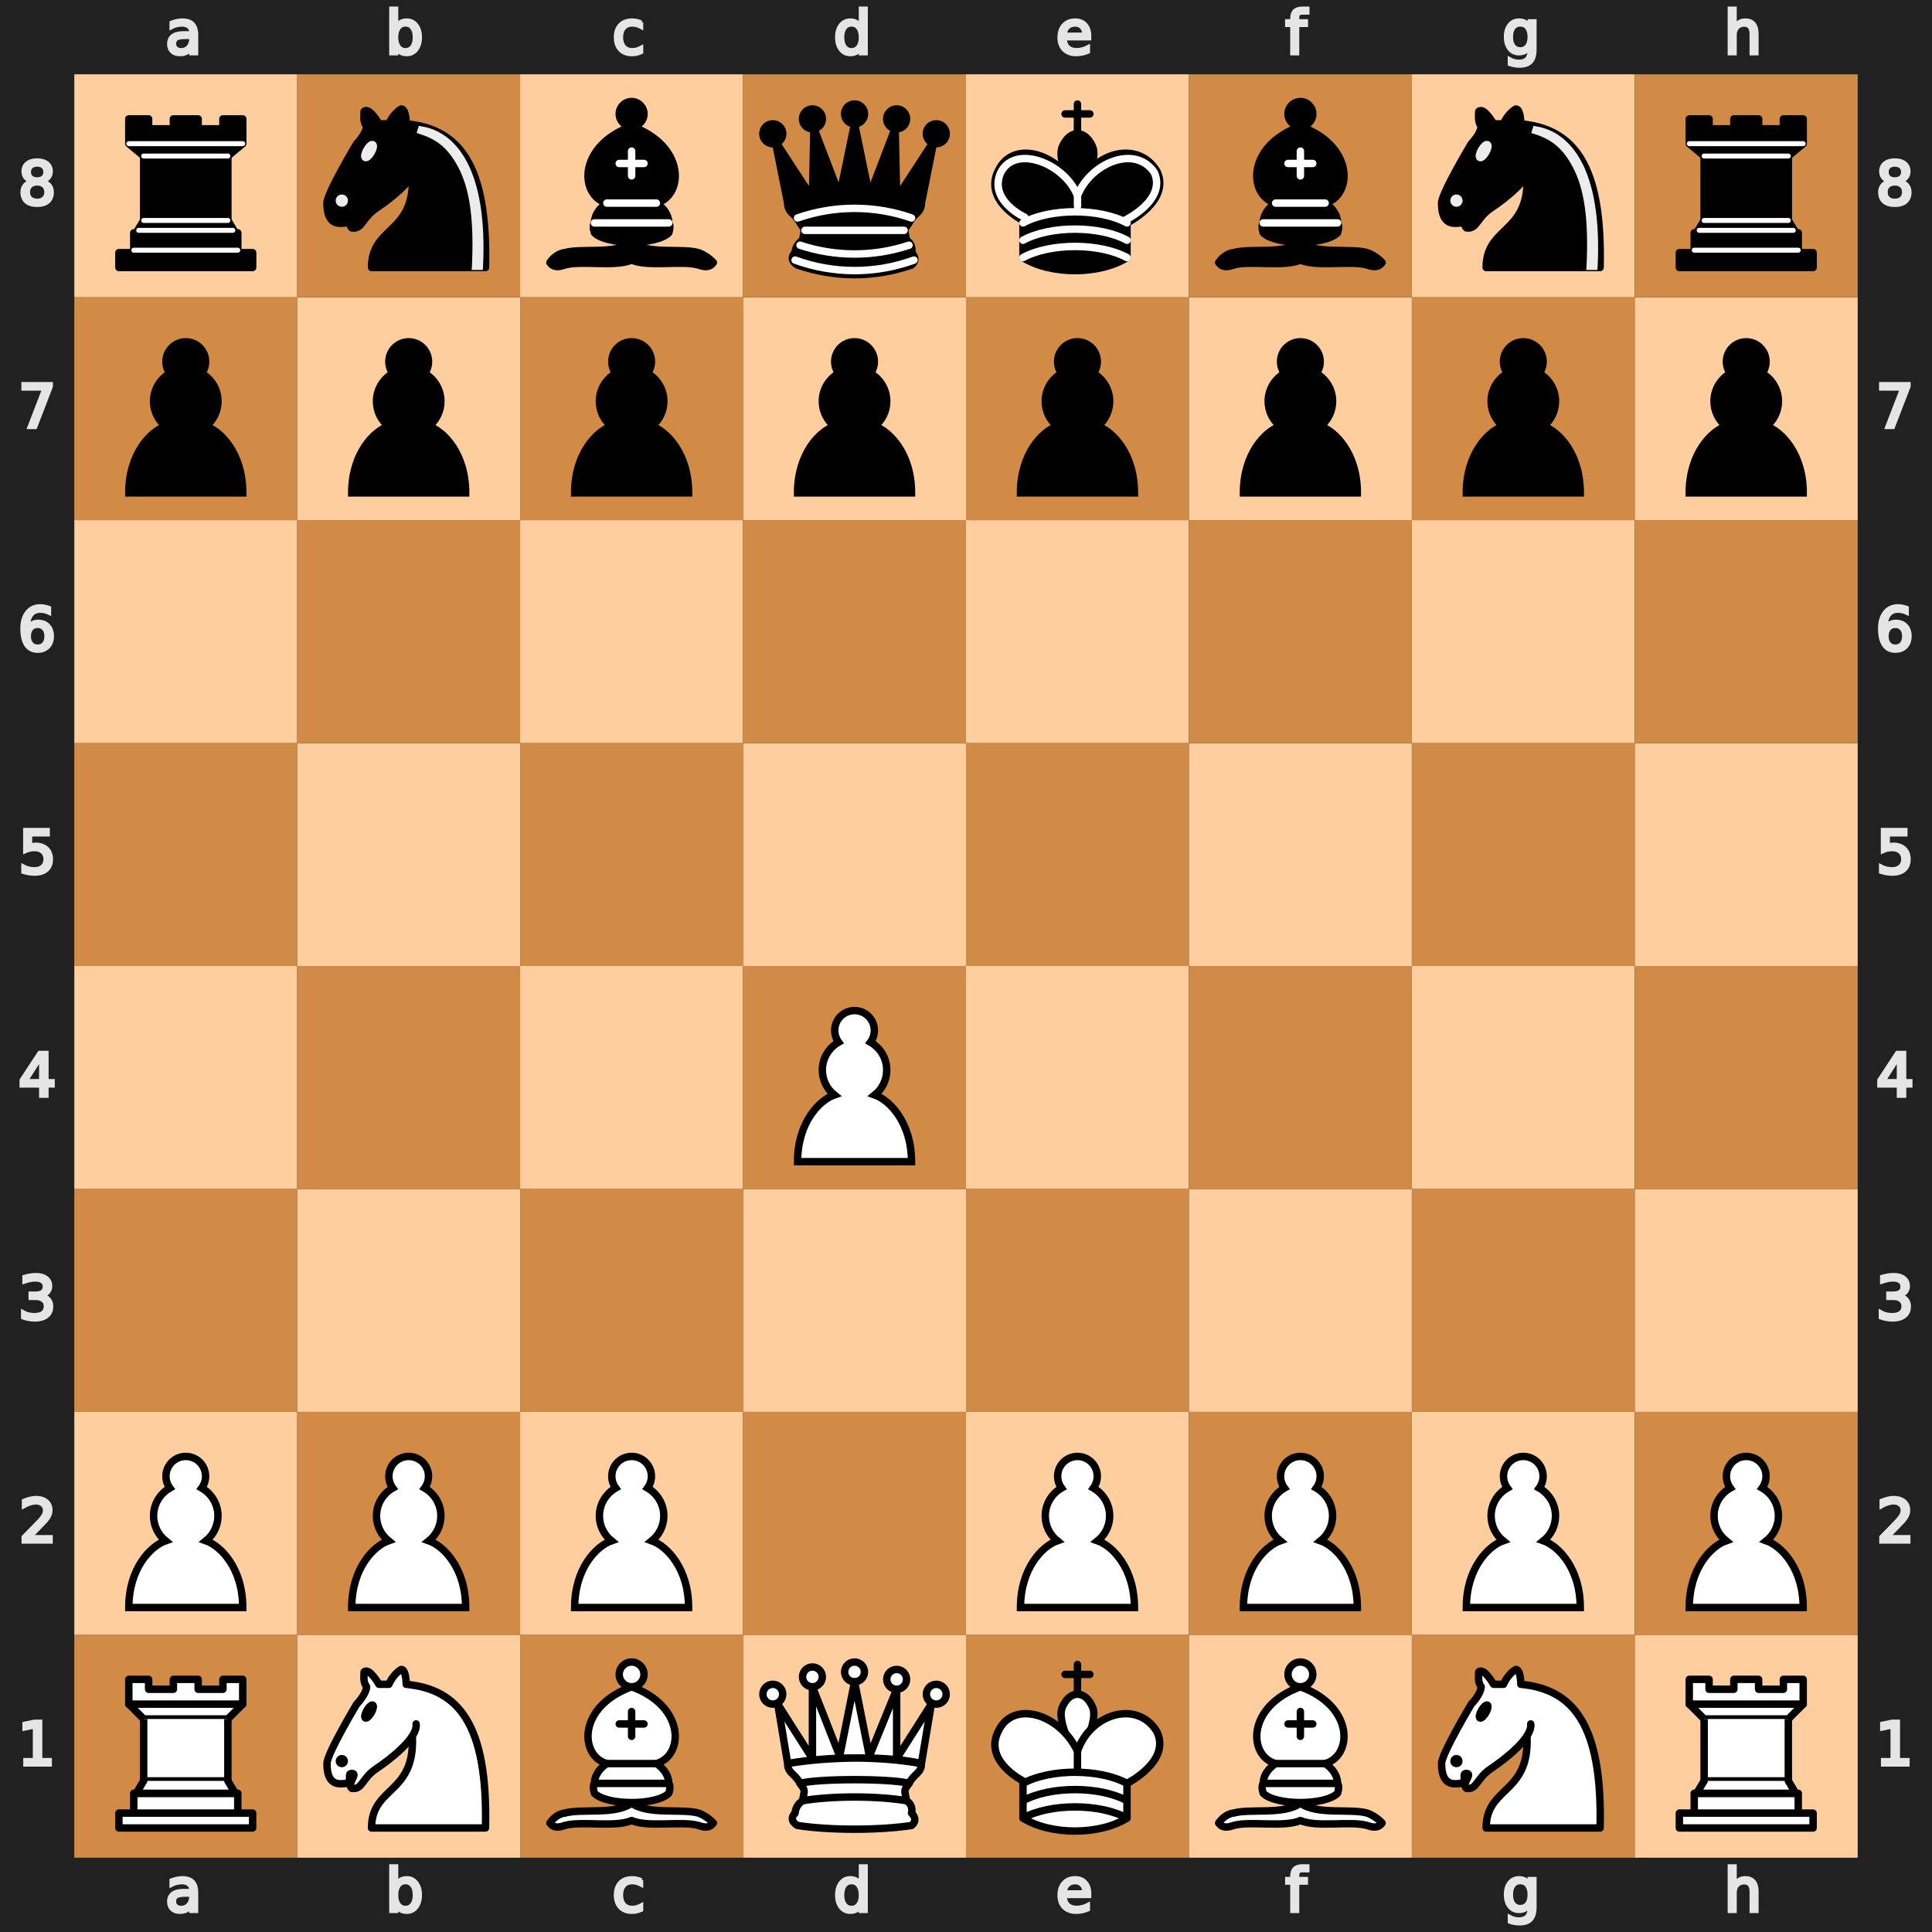
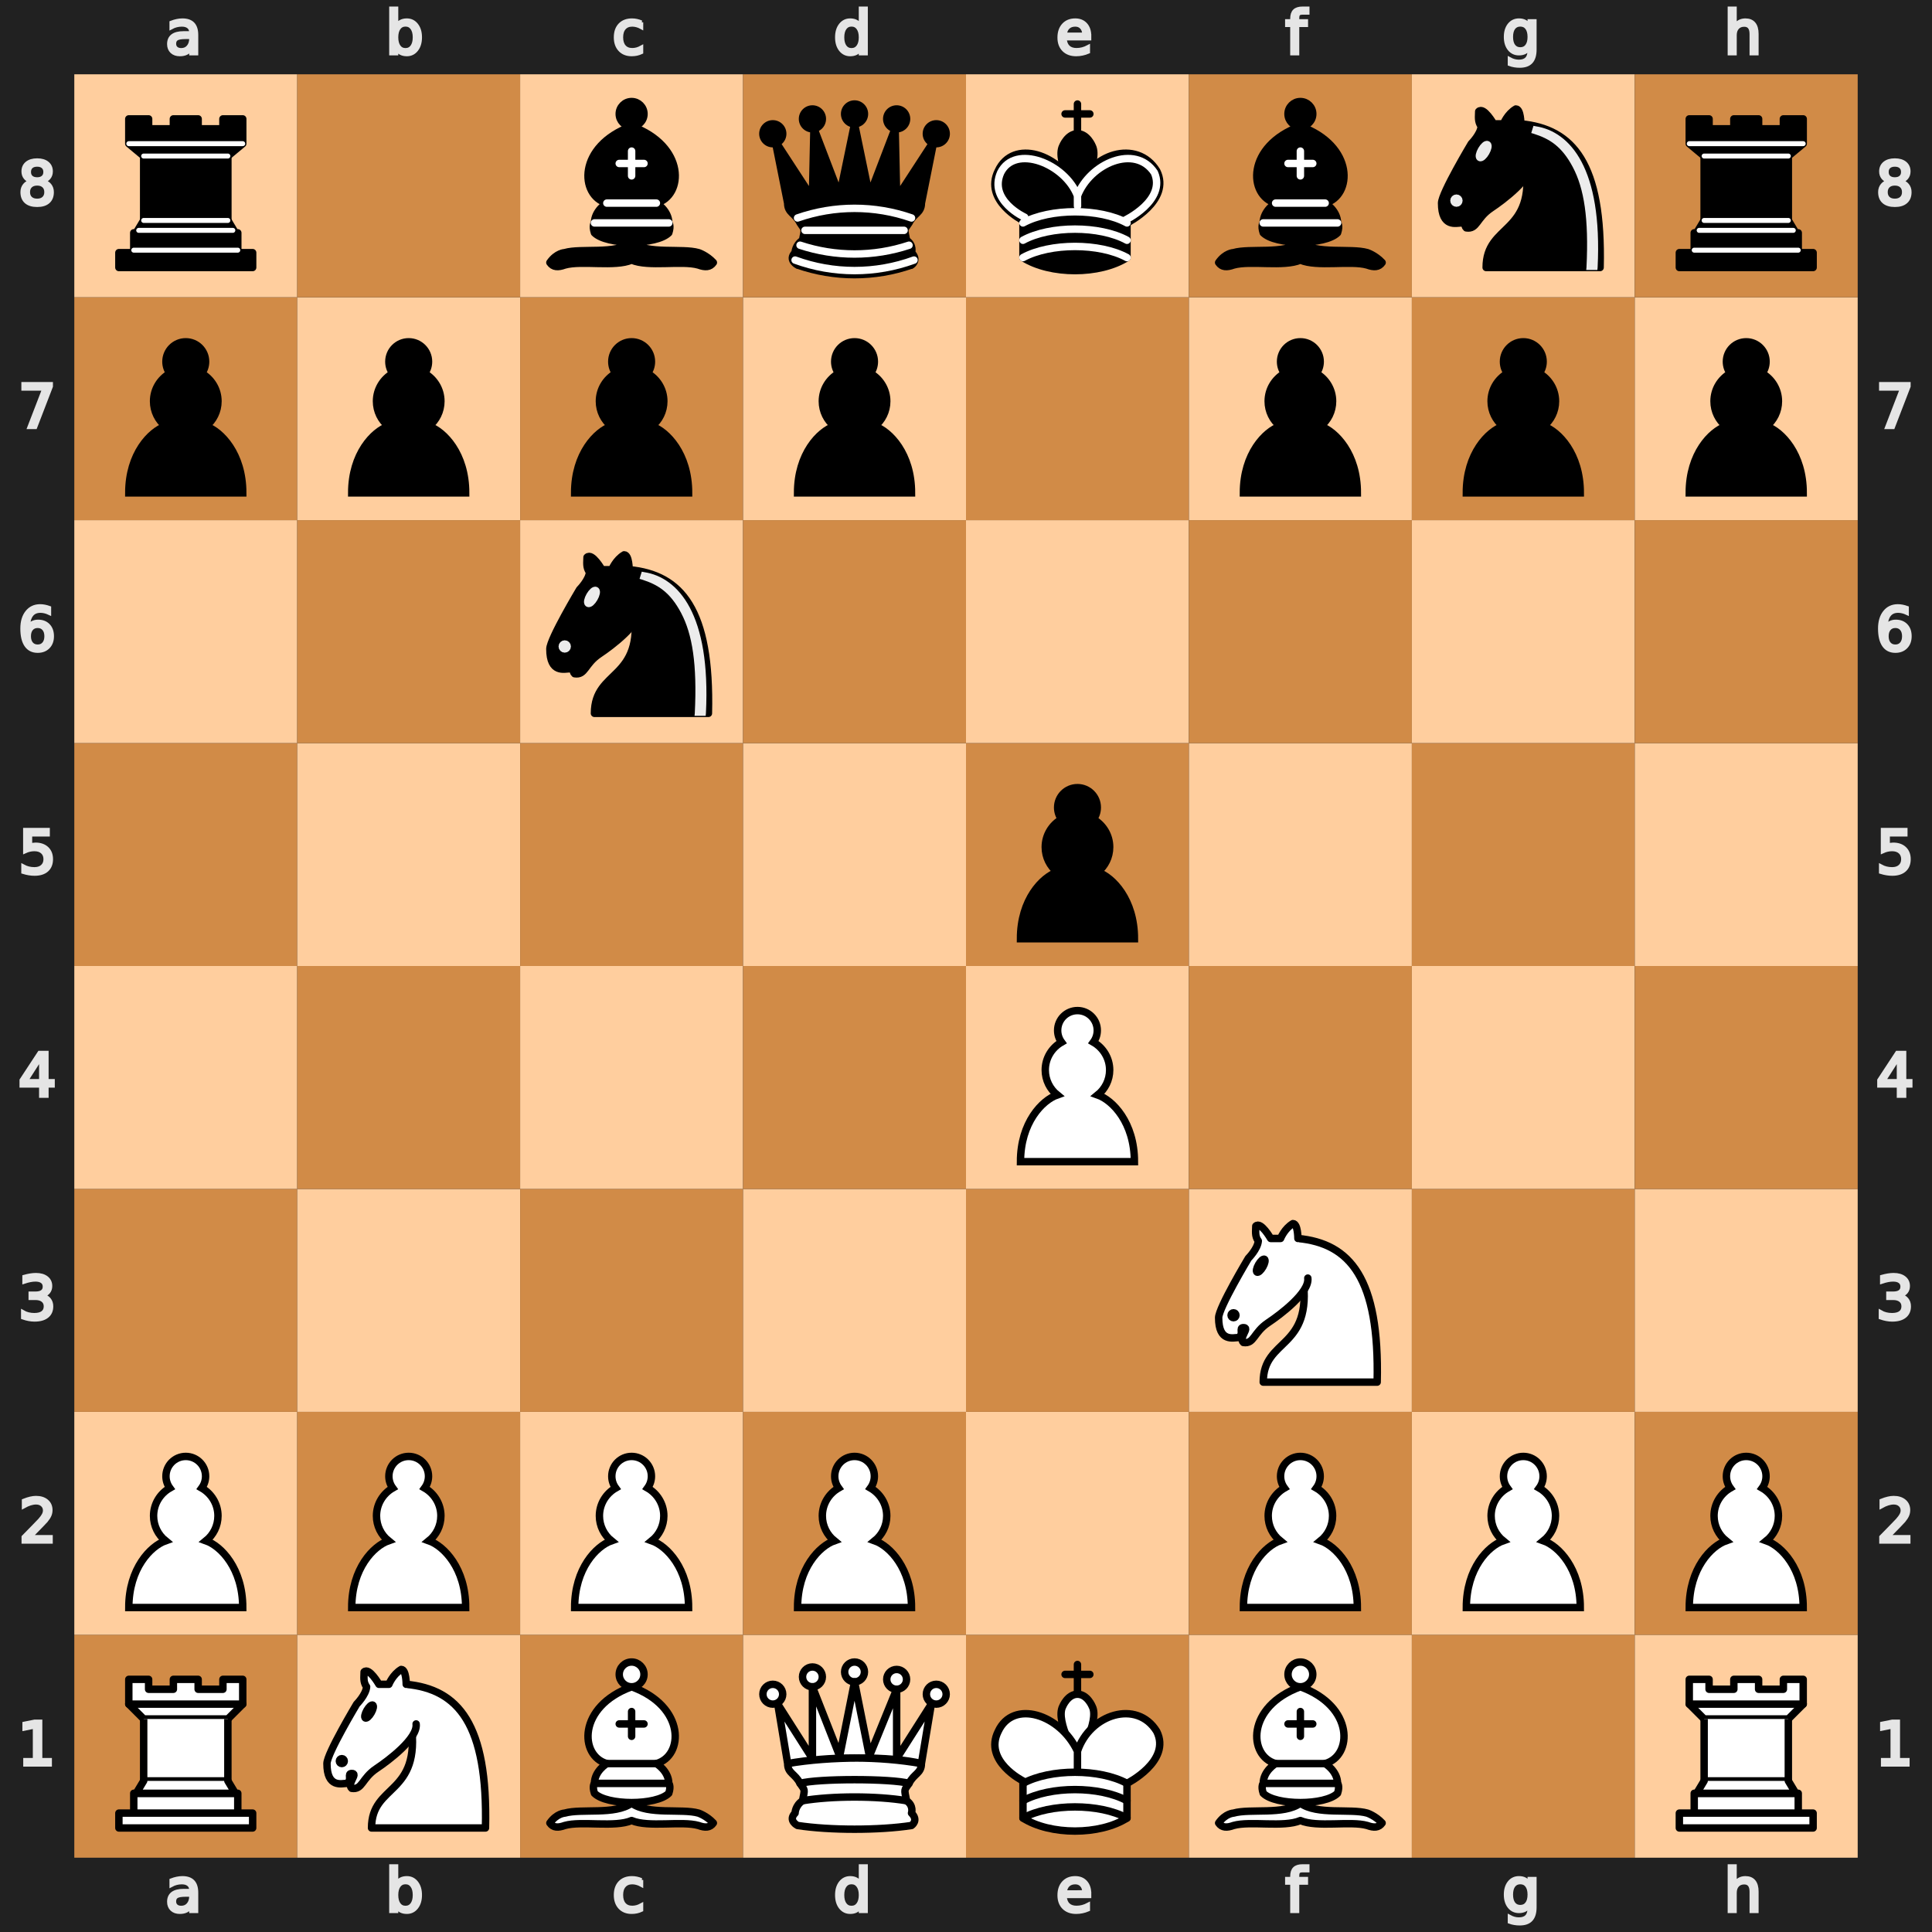
<svg xmlns="http://www.w3.org/2000/svg" xmlns:xlink="http://www.w3.org/1999/xlink" version="1.2" baseProfile="tiny" viewBox="0 0 390 390">
  <defs>
    <g id="white-pawn" class="white pawn">
      <path d="M22.5 9c-2.21 0-4 1.79-4 4 0 .89.29 1.71.78 2.38C17.33 16.5 16 18.59 16 21c0 2.03.94 3.84 2.41 5.03-3 1.06-7.41 5.55-7.41 13.47h23c0-7.92-4.41-12.41-7.41-13.47 1.47-1.19 2.41-3 2.41-5.03 0-2.41-1.33-4.5-3.28-5.62.49-.67.78-1.49.78-2.38 0-2.21-1.79-4-4-4z" fill="#fff" stroke="#000" stroke-width="1.5" stroke-linecap="round" />
    </g>
    <g id="white-knight" class="white knight" fill="none" fill-rule="evenodd" stroke="#000" stroke-width="1.5" stroke-linecap="round" stroke-linejoin="round">
      <path d="M 22,10 C 32.5,11 38.5,18 38,39 L 15,39 C 15,30 25,32.5 23,18" style="fill:#ffffff; stroke:#000000;" />
      <path d="M 24,18 C 24.38,20.91 18.45,25.37 16,27 C 13,29 13.18,31.34 11,31 C 9.958,30.06 12.41,27.96 11,28 C 10,28 11.19,29.23 10,30 C 9,30 5.997,31 6,26 C 6,24 12,14 12,14 C 12,14 13.89,12.1 14,10.5 C 13.27,9.506 13.5,8.5 13.5,7.5 C 14.5,6.5 16.5,10 16.5,10 L 18.5,10 C 18.5,10 19.28,8.008 21,7 C 22,7 22,10 22,10" style="fill:#ffffff; stroke:#000000;" />
      <path d="M 9.5 25.5 A 0.5 0.5 0 1 1 8.5,25.5 A 0.5 0.5 0 1 1 9.5 25.5 z" style="fill:#000000; stroke:#000000;" />
      <path d="M 15 15.5 A 0.5 1.5 0 1 1 14,15.5 A 0.5 1.5 0 1 1 15 15.5 z" transform="matrix(0.866,0.5,-0.5,0.866,9.693,-5.173)" style="fill:#000000; stroke:#000000;" />
    </g>
    <g id="white-bishop" class="white bishop" fill="none" fill-rule="evenodd" stroke="#000" stroke-width="1.5" stroke-linecap="round" stroke-linejoin="round">
      <g fill="#fff" stroke-linecap="butt">
        <path d="M9 36c3.39-.97 10.11.43 13.5-2 3.39 2.43 10.11 1.03 13.5 2 0 0 1.65.54 3 2-.68.97-1.65.99-3 .5-3.39-.97-10.11.46-13.5-1-3.39 1.46-10.11.03-13.5 1-1.354.49-2.323.47-3-.5 1.354-1.94 3-2 3-2zM15 32c2.5 2.5 12.5 2.5 15 0 .5-1.5 0-2 0-2 0-2.5-2.5-4-2.5-4 5.5-1.5 6-11.5-5-15.5-11 4-10.5 14-5 15.5 0 0-2.5 1.5-2.5 4 0 0-.5.5 0 2zM25 8a2.5 2.5 0 1 1-5 0 2.5 2.5 0 1 1 5 0z" />
      </g>
      <path d="M17.5 26h10M15 30h15m-7.5-14.5v5M20 18h5" stroke-linejoin="miter" />
    </g>
    <g id="white-rook" class="white rook" fill="#fff" fill-rule="evenodd" stroke="#000" stroke-width="1.5" stroke-linecap="round" stroke-linejoin="round">
      <path d="M9 39h27v-3H9v3zM12 36v-4h21v4H12zM11 14V9h4v2h5V9h5v2h5V9h4v5" stroke-linecap="butt" />
      <path d="M34 14l-3 3H14l-3-3" />
      <path d="M31 17v12.5H14V17" stroke-linecap="butt" stroke-linejoin="miter" />
      <path d="M31 29.5l1.5 2.5h-20l1.5-2.5" />
      <path d="M11 14h23" fill="none" stroke-linejoin="miter" />
    </g>
    <g id="white-queen" class="white queen" fill="#fff" fill-rule="evenodd" stroke="#000" stroke-width="1.5" stroke-linecap="round" stroke-linejoin="round">
      <path d="M8 12a2 2 0 1 1-4 0 2 2 0 1 1 4 0zM24.5 7.5a2 2 0 1 1-4 0 2 2 0 1 1 4 0zM41 12a2 2 0 1 1-4 0 2 2 0 1 1 4 0zM16 8.5a2 2 0 1 1-4 0 2 2 0 1 1 4 0zM33 9a2 2 0 1 1-4 0 2 2 0 1 1 4 0z" />
      <path d="M9 26c8.5-1.5 21-1.5 27 0l2-12-7 11V11l-5.5 13.5-3-15-3 15-5.5-14V25L7 14l2 12zM9 26c0 2 1.5 2 2.5 4 1 1.5 1 1 .5 3.5-1.5 1-1.5 2.5-1.5 2.5-1.5 1.5.5 2.5.5 2.5 6.5 1 16.5 1 23 0 0 0 1.5-1 0-2.5 0 0 .5-1.5-1-2.5-.5-2.5-.5-2 .5-3.5 1-2 2.5-2 2.5-4-8.5-1.5-18.5-1.5-27 0z" stroke-linecap="butt" />
      <path d="M11.5 30c3.5-1 18.5-1 22 0M12 33.5c6-1 15-1 21 0" fill="none" />
    </g>
    <g id="white-king" class="white king" fill="none" fill-rule="evenodd" stroke="#000" stroke-width="1.5" stroke-linecap="round" stroke-linejoin="round">
      <path d="M22.5 11.63V6M20 8h5" stroke-linejoin="miter" />
      <path d="M22.5 25s4.5-7.5 3-10.5c0 0-1-2.5-3-2.5s-3 2.5-3 2.5c-1.5 3 3 10.5 3 10.5" fill="#fff" stroke-linecap="butt" stroke-linejoin="miter" />
      <path d="M11.5 37c5.5 3.5 15.5 3.5 21 0v-7s9-4.5 6-10.5c-4-6.5-13.5-3.5-16 4V27v-3.5c-3.5-7.5-13-10.5-16-4-3 6 5 10 5 10V37z" fill="#fff" />
      <path d="M11.5 30c5.5-3 15.5-3 21 0m-21 3.5c5.5-3 15.5-3 21 0m-21 3.5c5.5-3 15.5-3 21 0" />
    </g>
    <g id="black-pawn" class="black pawn">
      <path d="M22.5 9c-2.21 0-4 1.79-4 4 0 .89.29 1.71.78 2.38C17.33 16.5 16 18.59 16 21c0 2.03.94 3.84 2.41 5.03-3 1.06-7.41 5.55-7.41 13.47h23c0-7.92-4.41-12.41-7.41-13.47 1.47-1.19 2.41-3 2.41-5.03 0-2.41-1.33-4.5-3.28-5.62.49-.67.78-1.49.78-2.38 0-2.21-1.79-4-4-4z" stroke="#000" stroke-width="1.5" stroke-linecap="round" />
    </g>
    <g id="black-knight" class="black knight" fill="none" fill-rule="evenodd" stroke="#000" stroke-width="1.5" stroke-linecap="round" stroke-linejoin="round">
      <path d="M 22,10 C 32.5,11 38.5,18 38,39 L 15,39 C 15,30 25,32.5 23,18" style="fill:#000000; stroke:#000000;" />
      <path d="M 24,18 C 24.38,20.91 18.45,25.37 16,27 C 13,29 13.18,31.34 11,31 C 9.958,30.06 12.41,27.96 11,28 C 10,28 11.19,29.23 10,30 C 9,30 5.997,31 6,26 C 6,24 12,14 12,14 C 12,14 13.89,12.1 14,10.5 C 13.27,9.506 13.5,8.5 13.5,7.5 C 14.5,6.5 16.5,10 16.5,10 L 18.5,10 C 18.5,10 19.28,8.008 21,7 C 22,7 22,10 22,10" style="fill:#000000; stroke:#000000;" />
      <path d="M 9.5 25.5 A 0.5 0.5 0 1 1 8.5,25.5 A 0.5 0.5 0 1 1 9.5 25.5 z" style="fill:#ececec; stroke:#ececec;" />
      <path d="M 15 15.5 A 0.5 1.5 0 1 1 14,15.5 A 0.5 1.5 0 1 1 15 15.5 z" transform="matrix(0.866,0.5,-0.5,0.866,9.693,-5.173)" style="fill:#ececec; stroke:#ececec;" />
      <path d="M 24.55,10.4 L 24.1,11.85 L 24.6,12 C 27.75,13 30.25,14.49 32.5,18.75 C 34.75,23.01 35.75,29.06 35.25,39 L 35.2,39.5 L 37.45,39.5 L 37.5,39 C 38,28.94 36.62,22.15 34.25,17.66 C 31.88,13.17 28.46,11.02 25.06,10.5 L 24.55,10.4 z " style="fill:#ececec; stroke:none;" />
    </g>
    <g id="black-bishop" class="black bishop" fill="none" fill-rule="evenodd" stroke="#000" stroke-width="1.5" stroke-linecap="round" stroke-linejoin="round">
      <path d="M9 36c3.39-.97 10.11.43 13.5-2 3.39 2.43 10.11 1.03 13.5 2 0 0 1.65.54 3 2-.68.97-1.65.99-3 .5-3.39-.97-10.11.46-13.5-1-3.39 1.46-10.11.03-13.5 1-1.354.49-2.323.47-3-.5 1.354-1.94 3-2 3-2zm6-4c2.5 2.5 12.5 2.5 15 0 .5-1.5 0-2 0-2 0-2.5-2.5-4-2.5-4 5.5-1.5 6-11.5-5-15.5-11 4-10.5 14-5 15.5 0 0-2.5 1.5-2.5 4 0 0-.5.5 0 2zM25 8a2.5 2.5 0 1 1-5 0 2.5 2.5 0 1 1 5 0z" fill="#000" stroke-linecap="butt" />
      <path d="M17.5 26h10M15 30h15m-7.5-14.5v5M20 18h5" stroke="#fff" stroke-linejoin="miter" />
    </g>
    <g id="black-rook" class="black rook" fill="#000" fill-rule="evenodd" stroke="#000" stroke-width="1.5" stroke-linecap="round" stroke-linejoin="round">
      <path d="M9 39h27v-3H9v3zM12.5 32l1.5-2.5h17l1.5 2.5h-20zM12 36v-4h21v4H12z" stroke-linecap="butt" />
      <path d="M14 29.5v-13h17v13H14z" stroke-linecap="butt" stroke-linejoin="miter" />
      <path d="M14 16.5L11 14h23l-3 2.5H14zM11 14V9h4v2h5V9h5v2h5V9h4v5H11z" stroke-linecap="butt" />
      <path d="M12 35.5h21M13 31.5h19M14 29.5h17M14 16.5h17M11 14h23" fill="none" stroke="#fff" stroke-width="1" stroke-linejoin="miter" />
    </g>
    <g id="black-queen" class="black queen" fill="#000" fill-rule="evenodd" stroke="#000" stroke-width="1.5" stroke-linecap="round" stroke-linejoin="round">
      <g fill="#000" stroke="none">
        <circle cx="6" cy="12" r="2.75" />
        <circle cx="14" cy="9" r="2.75" />
        <circle cx="22.5" cy="8" r="2.75" />
        <circle cx="31" cy="9" r="2.75" />
        <circle cx="39" cy="12" r="2.75" />
      </g>
      <path d="M9 26c8.5-1.5 21-1.5 27 0l2.5-12.5L31 25l-.3-14.1-5.2 13.6-3-14.5-3 14.5-5.2-13.6L14 25 6.5 13.5 9 26zM9 26c0 2 1.5 2 2.5 4 1 1.5 1 1 .5 3.5-1.5 1-1.5 2.5-1.5 2.5-1.5 1.5.5 2.5.5 2.5 6.5 1 16.5 1 23 0 0 0 1.5-1 0-2.5 0 0 .5-1.5-1-2.5-.5-2.5-.5-2 .5-3.5 1-2 2.5-2 2.5-4-8.5-1.5-18.5-1.5-27 0z" stroke-linecap="butt" />
      <path d="M11 38.5a35 35 1 0 0 23 0" fill="none" stroke-linecap="butt" />
      <path d="M11 29a35 35 1 0 1 23 0M12.5 31.5h20M11.5 34.5a35 35 1 0 0 22 0M10.5 37.5a35 35 1 0 0 24 0" fill="none" stroke="#fff" />
    </g>
    <g id="black-king" class="black king" fill="none" fill-rule="evenodd" stroke="#000" stroke-width="1.5" stroke-linecap="round" stroke-linejoin="round">
      <path d="M22.5 11.63V6" stroke-linejoin="miter" />
      <path d="M22.5 25s4.5-7.5 3-10.5c0 0-1-2.5-3-2.5s-3 2.5-3 2.5c-1.5 3 3 10.5 3 10.5" fill="#000" stroke-linecap="butt" stroke-linejoin="miter" />
      <path d="M11.5 37c5.5 3.5 15.5 3.5 21 0v-7s9-4.5 6-10.5c-4-6.5-13.5-3.5-16 4V27v-3.5c-3.5-7.5-13-10.5-16-4-3 6 5 10 5 10V37z" fill="#000" />
      <path d="M20 8h5" stroke-linejoin="miter" />
      <path d="M32 29.5s8.5-4 6.03-9.65C34.15 14 25 18 22.5 24.5l.01 2.1-.01-2.1C20 18 9.906 14 6.997 19.85c-2.497 5.65 4.853 9 4.853 9M11.5 30c5.5-3 15.5-3 21 0m-21 3.5c5.5-3 15.5-3 21 0m-21 3.5c5.5-3 15.5-3 21 0" stroke="#fff" />
    </g>
  </defs>
  <rect x="0" y="0" width="390" height="390" fill="#212121" />
  <g transform="translate(20, 0) scale(0.75, 0.75)" fill="#e5e5e5" stroke="#e5e5e5">
    <path d="M23.328 10.016q-1.742 0-2.414.398-.672.398-.672 1.36 0 .765.5 1.218.508.445 1.375.445 1.196 0 1.914-.843.727-.852.727-2.258v-.32zm2.867-.594v4.992h-1.437v-1.328q-.492.797-1.227 1.18-.734.375-1.797.375-1.343 0-2.14-.75-.79-.758-.79-2.024 0-1.476.985-2.226.992-.75 2.953-.75h2.016V8.75q0-.992-.656-1.531-.649-.547-1.829-.547-.75 0-1.46.18-.711.18-1.368.539V6.062q.79-.304 1.532-.453.742-.156 1.445-.156 1.898 0 2.836.984.937.985.937 2.985z" />
  </g>
  <g transform="translate(20, 375) scale(0.75, 0.75)" fill="#e5e5e5" stroke="#e5e5e5">
    <path d="M23.328 10.016q-1.742 0-2.414.398-.672.398-.672 1.36 0 .765.5 1.218.508.445 1.375.445 1.196 0 1.914-.843.727-.852.727-2.258v-.32zm2.867-.594v4.992h-1.437v-1.328q-.492.797-1.227 1.18-.734.375-1.797.375-1.343 0-2.14-.75-.79-.758-.79-2.024 0-1.476.985-2.226.992-.75 2.953-.75h2.016V8.75q0-.992-.656-1.531-.649-.547-1.829-.547-.75 0-1.46.18-.711.18-1.368.539V6.062q.79-.304 1.532-.453.742-.156 1.445-.156 1.898 0 2.836.984.937.985.937 2.985z" />
  </g>
  <g transform="translate(65, 0) scale(0.75, 0.75)" fill="#e5e5e5" stroke="#e5e5e5">
    <path d="M24.922 10.047q0-1.586-.656-2.485-.649-.906-1.79-.906-1.14 0-1.796.906-.649.899-.649 2.485 0 1.586.649 2.492.656.898 1.797.898 1.14 0 1.789-.898.656-.906.656-2.492zm-4.89-3.055q.452-.781 1.14-1.156.695-.383 1.656-.383 1.594 0 2.586 1.266 1 1.265 1 3.328 0 2.062-1 3.328-.992 1.266-2.586 1.266-.96 0-1.656-.375-.688-.383-1.14-1.164v1.312h-1.446V2.258h1.445z" />
  </g>
  <g transform="translate(65, 375) scale(0.75, 0.75)" fill="#e5e5e5" stroke="#e5e5e5">
    <path d="M24.922 10.047q0-1.586-.656-2.485-.649-.906-1.79-.906-1.14 0-1.796.906-.649.899-.649 2.485 0 1.586.649 2.492.656.898 1.797.898 1.14 0 1.789-.898.656-.906.656-2.492zm-4.89-3.055q.452-.781 1.14-1.156.695-.383 1.656-.383 1.594 0 2.586 1.266 1 1.265 1 3.328 0 2.062-1 3.328-.992 1.266-2.586 1.266-.96 0-1.656-.375-.688-.383-1.14-1.164v1.312h-1.446V2.258h1.445z" />
  </g>
  <g transform="translate(110, 0) scale(0.75, 0.75)" fill="#e5e5e5" stroke="#e5e5e5">
    <path d="M25.96 6v1.344q-.608-.336-1.226-.5-.609-.172-1.234-.172-1.398 0-2.172.89-.773.883-.773 2.485 0 1.601.773 2.492.774.883 2.172.883.625 0 1.234-.164.618-.172 1.227-.508v1.328q-.602.281-1.25.422-.64.14-1.367.14-1.977 0-3.14-1.242-1.165-1.242-1.165-3.351 0-2.14 1.172-3.367 1.18-1.227 3.227-1.227.664 0 1.296.14.633.134 1.227.407z" />
  </g>
  <g transform="translate(110, 375) scale(0.75, 0.75)" fill="#e5e5e5" stroke="#e5e5e5">
    <path d="M25.96 6v1.344q-.608-.336-1.226-.5-.609-.172-1.234-.172-1.398 0-2.172.89-.773.883-.773 2.485 0 1.601.773 2.492.774.883 2.172.883.625 0 1.234-.164.618-.172 1.227-.508v1.328q-.602.281-1.25.422-.64.14-1.367.14-1.977 0-3.14-1.242-1.165-1.242-1.165-3.351 0-2.14 1.172-3.367 1.18-1.227 3.227-1.227.664 0 1.296.14.633.134 1.227.407z" />
  </g>
  <g transform="translate(155, 0) scale(0.75, 0.75)" fill="#e5e5e5" stroke="#e5e5e5">
    <path d="M24.973 6.992V2.258h1.437v12.156h-1.437v-1.312q-.453.78-1.149 1.164-.687.375-1.656.375-1.586 0-2.586-1.266-.992-1.266-.992-3.328 0-2.063.992-3.328 1-1.266 2.586-1.266.969 0 1.656.383.696.375 1.149 1.156zm-4.899 3.055q0 1.586.649 2.492.656.898 1.797.898 1.14 0 1.796-.898.657-.906.657-2.492 0-1.586-.657-2.485-.656-.906-1.796-.906-1.141 0-1.797.906-.649.899-.649 2.485z" />
  </g>
  <g transform="translate(155, 375) scale(0.75, 0.75)" fill="#e5e5e5" stroke="#e5e5e5">
    <path d="M24.973 6.992V2.258h1.437v12.156h-1.437v-1.312q-.453.78-1.149 1.164-.687.375-1.656.375-1.586 0-2.586-1.266-.992-1.266-.992-3.328 0-2.063.992-3.328 1-1.266 2.586-1.266.969 0 1.656.383.696.375 1.149 1.156zm-4.899 3.055q0 1.586.649 2.492.656.898 1.797.898 1.14 0 1.796-.898.657-.906.657-2.492 0-1.586-.657-2.485-.656-.906-1.796-.906-1.141 0-1.797.906-.649.899-.649 2.485z" />
  </g>
  <g transform="translate(200, 0) scale(0.75, 0.75)" fill="#e5e5e5" stroke="#e5e5e5">
    <path d="M26.555 9.68v.703h-6.61q.094 1.484.89 2.265.806.774 2.235.774.828 0 1.602-.203.781-.203 1.547-.61v1.36q-.774.328-1.586.5-.813.172-1.649.172-2.093 0-3.32-1.22-1.219-1.218-1.219-3.296 0-2.148 1.157-3.406 1.164-1.266 3.132-1.266 1.766 0 2.79 1.14 1.03 1.134 1.03 3.087zm-1.438-.422q-.015-1.18-.664-1.883-.64-.703-1.703-.703-1.203 0-1.93.68-.718.68-.828 1.914z" />
  </g>
  <g transform="translate(200, 375) scale(0.75, 0.75)" fill="#e5e5e5" stroke="#e5e5e5">
    <path d="M26.555 9.68v.703h-6.61q.094 1.484.89 2.265.806.774 2.235.774.828 0 1.602-.203.781-.203 1.547-.61v1.36q-.774.328-1.586.5-.813.172-1.649.172-2.093 0-3.32-1.22-1.219-1.218-1.219-3.296 0-2.148 1.157-3.406 1.164-1.266 3.132-1.266 1.766 0 2.79 1.14 1.03 1.134 1.03 3.087zm-1.438-.422q-.015-1.18-.664-1.883-.64-.703-1.703-.703-1.203 0-1.93.68-.718.68-.828 1.914z" />
  </g>
  <g transform="translate(245, 0) scale(0.75, 0.75)" fill="#e5e5e5" stroke="#e5e5e5">
    <path d="M25.285 2.258v1.195H23.91q-.773 0-1.078.313-.297.312-.297 1.125v.773h2.367v1.117h-2.367v7.633H21.09V6.781h-1.375V5.664h1.375v-.61q0-1.46.68-2.124.68-.672 2.156-.672z" />
  </g>
  <g transform="translate(245, 375) scale(0.75, 0.75)" fill="#e5e5e5" stroke="#e5e5e5">
    <path d="M25.285 2.258v1.195H23.91q-.773 0-1.078.313-.297.312-.297 1.125v.773h2.367v1.117h-2.367v7.633H21.09V6.781h-1.375V5.664h1.375v-.61q0-1.46.68-2.124.68-.672 2.156-.672z" />
  </g>
  <g transform="translate(290, 0) scale(0.75, 0.75)" fill="#e5e5e5" stroke="#e5e5e5">
    <path d="M24.973 9.937q0-1.562-.649-2.421-.64-.86-1.804-.86-1.157 0-1.805.86-.64.859-.64 2.421 0 1.555.64 2.415.648.859 1.805.859 1.164 0 1.804-.86.649-.859.649-2.414zm1.437 3.391q0 2.234-.992 3.32-.992 1.094-3.04 1.094-.757 0-1.429-.117-.672-.11-1.304-.344v-1.398q.632.344 1.25.508.617.164 1.257.164 1.414 0 2.118-.743.703-.734.703-2.226v-.711q-.446.773-1.141 1.156-.695.383-1.664.383-1.61 0-2.594-1.227-.984-1.226-.984-3.25 0-2.03.984-3.257.985-1.227 2.594-1.227.969 0 1.664.383t1.14 1.156V5.664h1.438z" />
  </g>
  <g transform="translate(290, 375) scale(0.75, 0.75)" fill="#e5e5e5" stroke="#e5e5e5">
    <path d="M24.973 9.937q0-1.562-.649-2.421-.64-.86-1.804-.86-1.157 0-1.805.86-.64.859-.64 2.421 0 1.555.64 2.415.648.859 1.805.859 1.164 0 1.804-.86.649-.859.649-2.414zm1.437 3.391q0 2.234-.992 3.32-.992 1.094-3.04 1.094-.757 0-1.429-.117-.672-.11-1.304-.344v-1.398q.632.344 1.25.508.617.164 1.257.164 1.414 0 2.118-.743.703-.734.703-2.226v-.711q-.446.773-1.141 1.156-.695.383-1.664.383-1.61 0-2.594-1.227-.984-1.226-.984-3.25 0-2.03.984-3.257.985-1.227 2.594-1.227.969 0 1.664.383t1.14 1.156V5.664h1.438z" />
  </g>
  <g transform="translate(335, 0) scale(0.75, 0.75)" fill="#e5e5e5" stroke="#e5e5e5">
    <path d="M26.164 9.133v5.281h-1.437V9.18q0-1.243-.485-1.86-.484-.617-1.453-.617-1.164 0-1.836.742-.672.742-.672 2.024v4.945h-1.445V2.258h1.445v4.765q.516-.789 1.211-1.18.703-.39 1.617-.39 1.508 0 2.282.938.773.93.773 2.742z" />
  </g>
  <g transform="translate(335, 375) scale(0.75, 0.75)" fill="#e5e5e5" stroke="#e5e5e5">
    <path d="M26.164 9.133v5.281h-1.437V9.18q0-1.243-.485-1.86-.484-.617-1.453-.617-1.164 0-1.836.742-.672.742-.672 2.024v4.945h-1.445V2.258h1.445v4.765q.516-.789 1.211-1.18.703-.39 1.617-.39 1.508 0 2.282.938.773.93.773 2.742z" />
  </g>
  <g transform="translate(0, 335) scale(0.75, 0.75)" fill="#e5e5e5" stroke="#e5e5e5">
    <path d="M6.754 26.996h2.578v-8.898l-2.805.562v-1.437l2.79-.563h1.578v10.336h2.578v1.328h-6.72z" />
  </g>
  <g transform="translate(375, 335) scale(0.75, 0.75)" fill="#e5e5e5" stroke="#e5e5e5">
    <path d="M6.754 26.996h2.578v-8.898l-2.805.562v-1.437l2.79-.563h1.578v10.336h2.578v1.328h-6.72z" />
  </g>
  <g transform="translate(0, 290) scale(0.75, 0.75)" fill="#e5e5e5" stroke="#e5e5e5">
    <path d="M8.195 26.996h5.508v1.328H6.297v-1.328q.898-.93 2.445-2.492 1.555-1.57 1.953-2.024.758-.851 1.055-1.437.305-.594.305-1.164 0-.93-.657-1.516-.648-.586-1.695-.586-.742 0-1.57.258-.82.258-1.758.781v-1.593q.953-.383 1.781-.578.828-.196 1.516-.196 1.812 0 2.89.906 1.079.907 1.079 2.422 0 .72-.274 1.368-.265.64-.976 1.515-.196.227-1.243 1.313-1.046 1.078-2.953 3.023z" />
  </g>
  <g transform="translate(375, 290) scale(0.75, 0.75)" fill="#e5e5e5" stroke="#e5e5e5">
    <path d="M8.195 26.996h5.508v1.328H6.297v-1.328q.898-.93 2.445-2.492 1.555-1.57 1.953-2.024.758-.851 1.055-1.437.305-.594.305-1.164 0-.93-.657-1.516-.648-.586-1.695-.586-.742 0-1.57.258-.82.258-1.758.781v-1.593q.953-.383 1.781-.578.828-.196 1.516-.196 1.812 0 2.89.906 1.079.907 1.079 2.422 0 .72-.274 1.368-.265.64-.976 1.515-.196.227-1.243 1.313-1.046 1.078-2.953 3.023z" />
  </g>
  <g transform="translate(0, 245) scale(0.75, 0.75)" fill="#e5e5e5" stroke="#e5e5e5">
    <path d="M11.434 22.035q1.132.242 1.765 1.008.64.766.64 1.89 0 1.727-1.187 2.672-1.187.946-3.375.946-.734 0-1.515-.149-.774-.14-1.602-.43V26.45q.656.383 1.438.578.78.196 1.632.196 1.485 0 2.258-.586.782-.586.782-1.703 0-1.032-.727-1.61-.719-.586-2.008-.586h-1.36v-1.297h1.423q1.164 0 1.78-.46.618-.47.618-1.344 0-.899-.64-1.375-.633-.485-1.82-.485-.65 0-1.391.141-.743.14-1.633.437V16.95q.898-.25 1.68-.375.788-.125 1.484-.125 1.797 0 2.844.82 1.046.813 1.046 2.204 0 .968-.554 1.64-.555.664-1.578.922z" />
  </g>
  <g transform="translate(375, 245) scale(0.75, 0.75)" fill="#e5e5e5" stroke="#e5e5e5">
    <path d="M11.434 22.035q1.132.242 1.765 1.008.64.766.64 1.89 0 1.727-1.187 2.672-1.187.946-3.375.946-.734 0-1.515-.149-.774-.14-1.602-.43V26.45q.656.383 1.438.578.78.196 1.632.196 1.485 0 2.258-.586.782-.586.782-1.703 0-1.032-.727-1.61-.719-.586-2.008-.586h-1.36v-1.297h1.423q1.164 0 1.78-.46.618-.47.618-1.344 0-.899-.64-1.375-.633-.485-1.82-.485-.65 0-1.391.141-.743.14-1.633.437V16.95q.898-.25 1.68-.375.788-.125 1.484-.125 1.797 0 2.844.82 1.046.813 1.046 2.204 0 .968-.554 1.64-.555.664-1.578.922z" />
  </g>
  <g transform="translate(0, 200) scale(0.75, 0.75)" fill="#e5e5e5" stroke="#e5e5e5">
    <path d="M11.016 18.035L7.03 24.262h3.985zm-.414-1.375h1.984v7.602h1.664v1.312h-1.664v2.75h-1.57v-2.75H5.75v-1.523z" />
  </g>
  <g transform="translate(375, 200) scale(0.75, 0.75)" fill="#e5e5e5" stroke="#e5e5e5">
    <path d="M11.016 18.035L7.03 24.262h3.985zm-.414-1.375h1.984v7.602h1.664v1.312h-1.664v2.75h-1.57v-2.75H5.75v-1.523z" />
  </g>
  <g transform="translate(0, 155) scale(0.75, 0.75)" fill="#e5e5e5" stroke="#e5e5e5">
    <path d="M6.719 16.66h6.195v1.328h-4.75v2.86q.344-.118.688-.172.343-.063.687-.063 1.953 0 3.094 1.07 1.14 1.07 1.14 2.899 0 1.883-1.171 2.93-1.172 1.039-3.305 1.039-.735 0-1.5-.125-.758-.125-1.57-.375v-1.586q.703.383 1.453.57.75.188 1.586.188 1.351 0 2.14-.711.79-.711.79-1.93 0-1.219-.79-1.93-.789-.71-2.14-.71-.633 0-1.266.14-.625.14-1.281.438z" />
  </g>
  <g transform="translate(375, 155) scale(0.75, 0.75)" fill="#e5e5e5" stroke="#e5e5e5">
    <path d="M6.719 16.66h6.195v1.328h-4.75v2.86q.344-.118.688-.172.343-.063.687-.063 1.953 0 3.094 1.07 1.14 1.07 1.14 2.899 0 1.883-1.171 2.93-1.172 1.039-3.305 1.039-.735 0-1.5-.125-.758-.125-1.57-.375v-1.586q.703.383 1.453.57.75.188 1.586.188 1.351 0 2.14-.711.79-.711.79-1.93 0-1.219-.79-1.93-.789-.71-2.14-.71-.633 0-1.266.14-.625.14-1.281.438z" />
  </g>
  <g transform="translate(0, 110) scale(0.75, 0.75)" fill="#e5e5e5" stroke="#e5e5e5">
    <path d="M10.137 21.863q-1.063 0-1.688.727-.617.726-.617 1.992 0 1.258.617 1.992.625.727 1.688.727 1.062 0 1.68-.727.624-.734.624-1.992 0-1.266-.625-1.992-.617-.727-1.68-.727zm3.133-4.945v1.437q-.594-.28-1.204-.43-.601-.148-1.195-.148-1.562 0-2.39 1.055-.82 1.055-.938 3.188.46-.68 1.156-1.04.696-.367 1.531-.367 1.758 0 2.774 1.07 1.023 1.063 1.023 2.899 0 1.797-1.062 2.883-1.063 1.086-2.828 1.086-2.024 0-3.094-1.547-1.07-1.555-1.07-4.5 0-2.766 1.312-4.406 1.313-1.649 3.524-1.649.593 0 1.195.117.61.118 1.266.352z" />
  </g>
  <g transform="translate(375, 110) scale(0.75, 0.75)" fill="#e5e5e5" stroke="#e5e5e5">
    <path d="M10.137 21.863q-1.063 0-1.688.727-.617.726-.617 1.992 0 1.258.617 1.992.625.727 1.688.727 1.062 0 1.68-.727.624-.734.624-1.992 0-1.266-.625-1.992-.617-.727-1.68-.727zm3.133-4.945v1.437q-.594-.28-1.204-.43-.601-.148-1.195-.148-1.562 0-2.39 1.055-.82 1.055-.938 3.188.46-.68 1.156-1.04.696-.367 1.531-.367 1.758 0 2.774 1.07 1.023 1.063 1.023 2.899 0 1.797-1.062 2.883-1.063 1.086-2.828 1.086-2.024 0-3.094-1.547-1.07-1.555-1.07-4.5 0-2.766 1.312-4.406 1.313-1.649 3.524-1.649.593 0 1.195.117.61.118 1.266.352z" />
  </g>
  <g transform="translate(0, 65) scale(0.75, 0.75)" fill="#e5e5e5" stroke="#e5e5e5">
    <path d="M6.25 16.66h7.5v.672L9.516 28.324H7.867l3.985-10.336H6.25z" />
  </g>
  <g transform="translate(375, 65) scale(0.75, 0.75)" fill="#e5e5e5" stroke="#e5e5e5">
    <path d="M6.25 16.66h7.5v.672L9.516 28.324H7.867l3.985-10.336H6.25z" />
  </g>
  <g transform="translate(0, 20) scale(0.75, 0.75)" fill="#e5e5e5" stroke="#e5e5e5">
    <path d="M10 22.785q-1.125 0-1.773.602-.641.601-.641 1.656t.64 1.656q.649.602 1.774.602t1.773-.602q.649-.61.649-1.656 0-1.055-.649-1.656-.64-.602-1.773-.602zm-1.578-.672q-1.016-.25-1.586-.945-.563-.695-.563-1.695 0-1.399.993-2.211 1-.813 2.734-.813 1.742 0 2.734.813.993.812.993 2.21 0 1-.57 1.696-.563.695-1.571.945 1.14.266 1.773 1.04.641.773.641 1.89 0 1.695-1.04 2.602-1.03.906-2.96.906t-2.969-.906Q6 26.738 6 25.043q0-1.117.64-1.89.641-.774 1.782-1.04zm-.578-2.492q0 .906.562 1.414.57.508 1.594.508 1.016 0 1.586-.508.578-.508.578-1.414 0-.906-.578-1.414-.57-.508-1.586-.508-1.023 0-1.594.508-.562.508-.562 1.414z" />
  </g>
  <g transform="translate(375, 20) scale(0.75, 0.75)" fill="#e5e5e5" stroke="#e5e5e5">
    <path d="M10 22.785q-1.125 0-1.773.602-.641.601-.641 1.656t.64 1.656q.649.602 1.774.602t1.773-.602q.649-.61.649-1.656 0-1.055-.649-1.656-.64-.602-1.773-.602zm-1.578-.672q-1.016-.25-1.586-.945-.563-.695-.563-1.695 0-1.399.993-2.211 1-.813 2.734-.813 1.742 0 2.734.813.993.812.993 2.21 0 1-.57 1.696-.563.695-1.571.945 1.14.266 1.773 1.04.641.773.641 1.89 0 1.695-1.04 2.602-1.03.906-2.96.906t-2.969-.906Q6 26.738 6 25.043q0-1.117.64-1.89.641-.774 1.782-1.04zm-.578-2.492q0 .906.562 1.414.57.508 1.594.508 1.016 0 1.586-.508.578-.508.578-1.414 0-.906-.578-1.414-.57-.508-1.586-.508-1.023 0-1.594.508-.562.508-.562 1.414z" />
  </g>
  <rect x="15" y="330" width="45" height="45" class="square dark a1" stroke="none" fill="#d18b47" />
  <rect x="60" y="330" width="45" height="45" class="square light b1" stroke="none" fill="#ffce9e" />
  <rect x="105" y="330" width="45" height="45" class="square dark c1" stroke="none" fill="#d18b47" />
  <rect x="150" y="330" width="45" height="45" class="square light d1" stroke="none" fill="#ffce9e" />
  <rect x="195" y="330" width="45" height="45" class="square dark e1" stroke="none" fill="#d18b47" />
  <rect x="240" y="330" width="45" height="45" class="square light f1" stroke="none" fill="#ffce9e" />
  <rect x="285" y="330" width="45" height="45" class="square dark g1" stroke="none" fill="#d18b47" />
  <rect x="330" y="330" width="45" height="45" class="square light h1" stroke="none" fill="#ffce9e" />
  <rect x="15" y="285" width="45" height="45" class="square light a2" stroke="none" fill="#ffce9e" />
  <rect x="60" y="285" width="45" height="45" class="square dark b2" stroke="none" fill="#d18b47" />
  <rect x="105" y="285" width="45" height="45" class="square light c2" stroke="none" fill="#ffce9e" />
  <rect x="150" y="285" width="45" height="45" class="square dark d2" stroke="none" fill="#d18b47" />
  <rect x="195" y="285" width="45" height="45" class="square light e2" stroke="none" fill="#ffce9e" />
  <rect x="240" y="285" width="45" height="45" class="square dark f2" stroke="none" fill="#d18b47" />
  <rect x="285" y="285" width="45" height="45" class="square light g2" stroke="none" fill="#ffce9e" />
  <rect x="330" y="285" width="45" height="45" class="square dark h2" stroke="none" fill="#d18b47" />
  <rect x="15" y="240" width="45" height="45" class="square dark a3" stroke="none" fill="#d18b47" />
  <rect x="60" y="240" width="45" height="45" class="square light b3" stroke="none" fill="#ffce9e" />
  <rect x="105" y="240" width="45" height="45" class="square dark c3" stroke="none" fill="#d18b47" />
  <rect x="150" y="240" width="45" height="45" class="square light d3" stroke="none" fill="#ffce9e" />
  <rect x="195" y="240" width="45" height="45" class="square dark e3" stroke="none" fill="#d18b47" />
  <rect x="240" y="240" width="45" height="45" class="square light f3" stroke="none" fill="#ffce9e" />
  <rect x="285" y="240" width="45" height="45" class="square dark g3" stroke="none" fill="#d18b47" />
  <rect x="330" y="240" width="45" height="45" class="square light h3" stroke="none" fill="#ffce9e" />
  <rect x="15" y="195" width="45" height="45" class="square light a4" stroke="none" fill="#ffce9e" />
  <rect x="60" y="195" width="45" height="45" class="square dark b4" stroke="none" fill="#d18b47" />
  <rect x="105" y="195" width="45" height="45" class="square light c4" stroke="none" fill="#ffce9e" />
  <rect x="150" y="195" width="45" height="45" class="square dark d4" stroke="none" fill="#d18b47" />
  <rect x="195" y="195" width="45" height="45" class="square light e4" stroke="none" fill="#ffce9e" />
  <rect x="240" y="195" width="45" height="45" class="square dark f4" stroke="none" fill="#d18b47" />
  <rect x="285" y="195" width="45" height="45" class="square light g4" stroke="none" fill="#ffce9e" />
  <rect x="330" y="195" width="45" height="45" class="square dark h4" stroke="none" fill="#d18b47" />
  <rect x="15" y="150" width="45" height="45" class="square dark a5" stroke="none" fill="#d18b47" />
  <rect x="60" y="150" width="45" height="45" class="square light b5" stroke="none" fill="#ffce9e" />
  <rect x="105" y="150" width="45" height="45" class="square dark c5" stroke="none" fill="#d18b47" />
  <rect x="150" y="150" width="45" height="45" class="square light d5" stroke="none" fill="#ffce9e" />
  <rect x="195" y="150" width="45" height="45" class="square dark e5" stroke="none" fill="#d18b47" />
  <rect x="240" y="150" width="45" height="45" class="square light f5" stroke="none" fill="#ffce9e" />
  <rect x="285" y="150" width="45" height="45" class="square dark g5" stroke="none" fill="#d18b47" />
  <rect x="330" y="150" width="45" height="45" class="square light h5" stroke="none" fill="#ffce9e" />
  <rect x="15" y="105" width="45" height="45" class="square light a6" stroke="none" fill="#ffce9e" />
  <rect x="60" y="105" width="45" height="45" class="square dark b6" stroke="none" fill="#d18b47" />
  <rect x="105" y="105" width="45" height="45" class="square light c6" stroke="none" fill="#ffce9e" />
  <rect x="150" y="105" width="45" height="45" class="square dark d6" stroke="none" fill="#d18b47" />
  <rect x="195" y="105" width="45" height="45" class="square light e6" stroke="none" fill="#ffce9e" />
  <rect x="240" y="105" width="45" height="45" class="square dark f6" stroke="none" fill="#d18b47" />
  <rect x="285" y="105" width="45" height="45" class="square light g6" stroke="none" fill="#ffce9e" />
  <rect x="330" y="105" width="45" height="45" class="square dark h6" stroke="none" fill="#d18b47" />
  <rect x="15" y="60" width="45" height="45" class="square dark a7" stroke="none" fill="#d18b47" />
  <rect x="60" y="60" width="45" height="45" class="square light b7" stroke="none" fill="#ffce9e" />
  <rect x="105" y="60" width="45" height="45" class="square dark c7" stroke="none" fill="#d18b47" />
  <rect x="150" y="60" width="45" height="45" class="square light d7" stroke="none" fill="#ffce9e" />
  <rect x="195" y="60" width="45" height="45" class="square dark e7" stroke="none" fill="#d18b47" />
  <rect x="240" y="60" width="45" height="45" class="square light f7" stroke="none" fill="#ffce9e" />
  <rect x="285" y="60" width="45" height="45" class="square dark g7" stroke="none" fill="#d18b47" />
  <rect x="330" y="60" width="45" height="45" class="square light h7" stroke="none" fill="#ffce9e" />
  <rect x="15" y="15" width="45" height="45" class="square light a8" stroke="none" fill="#ffce9e" />
  <rect x="60" y="15" width="45" height="45" class="square dark b8" stroke="none" fill="#d18b47" />
  <rect x="105" y="15" width="45" height="45" class="square light c8" stroke="none" fill="#ffce9e" />
  <rect x="150" y="15" width="45" height="45" class="square dark d8" stroke="none" fill="#d18b47" />
  <rect x="195" y="15" width="45" height="45" class="square light e8" stroke="none" fill="#ffce9e" />
  <rect x="240" y="15" width="45" height="45" class="square dark f8" stroke="none" fill="#d18b47" />
  <rect x="285" y="15" width="45" height="45" class="square light g8" stroke="none" fill="#ffce9e" />
  <rect x="330" y="15" width="45" height="45" class="square dark h8" stroke="none" fill="#d18b47" />
  <use href="#white-rook" xlink:href="#white-rook" transform="translate(15, 330)" />
  <use href="#white-knight" xlink:href="#white-knight" transform="translate(60, 330)" />
  <use href="#white-bishop" xlink:href="#white-bishop" transform="translate(105, 330)" />
  <use href="#white-queen" xlink:href="#white-queen" transform="translate(150, 330)" />
  <use href="#white-king" xlink:href="#white-king" transform="translate(195, 330)" />
  <use href="#white-bishop" xlink:href="#white-bishop" transform="translate(240, 330)" />
-   <use href="#white-knight" xlink:href="#white-knight" transform="translate(285, 330)" />
  <use href="#white-rook" xlink:href="#white-rook" transform="translate(330, 330)" />
  <use href="#white-pawn" xlink:href="#white-pawn" transform="translate(15, 285)" />
  <use href="#white-pawn" xlink:href="#white-pawn" transform="translate(60, 285)" />
  <use href="#white-pawn" xlink:href="#white-pawn" transform="translate(105, 285)" />
-   <use href="#white-pawn" xlink:href="#white-pawn" transform="translate(195, 285)" />
+   <use href="#white-pawn" xlink:href="#white-pawn" transform="translate(150, 285)" />
  <use href="#white-pawn" xlink:href="#white-pawn" transform="translate(240, 285)" />
  <use href="#white-pawn" xlink:href="#white-pawn" transform="translate(285, 285)" />
  <use href="#white-pawn" xlink:href="#white-pawn" transform="translate(330, 285)" />
-   <use href="#white-pawn" xlink:href="#white-pawn" transform="translate(150, 195)" />
+   <use href="#white-knight" xlink:href="#white-knight" transform="translate(240, 240)" />
+   <use href="#white-pawn" xlink:href="#white-pawn" transform="translate(195, 195)" />
+   <use href="#black-pawn" xlink:href="#black-pawn" transform="translate(195, 150)" />
+   <use href="#black-knight" xlink:href="#black-knight" transform="translate(105, 105)" />
  <use href="#black-pawn" xlink:href="#black-pawn" transform="translate(15, 60)" />
  <use href="#black-pawn" xlink:href="#black-pawn" transform="translate(60, 60)" />
  <use href="#black-pawn" xlink:href="#black-pawn" transform="translate(105, 60)" />
  <use href="#black-pawn" xlink:href="#black-pawn" transform="translate(150, 60)" />
-   <use href="#black-pawn" xlink:href="#black-pawn" transform="translate(195, 60)" />
  <use href="#black-pawn" xlink:href="#black-pawn" transform="translate(240, 60)" />
  <use href="#black-pawn" xlink:href="#black-pawn" transform="translate(285, 60)" />
  <use href="#black-pawn" xlink:href="#black-pawn" transform="translate(330, 60)" />
  <use href="#black-rook" xlink:href="#black-rook" transform="translate(15, 15)" />
-   <use href="#black-knight" xlink:href="#black-knight" transform="translate(60, 15)" />
  <use href="#black-bishop" xlink:href="#black-bishop" transform="translate(105, 15)" />
  <use href="#black-queen" xlink:href="#black-queen" transform="translate(150, 15)" />
  <use href="#black-king" xlink:href="#black-king" transform="translate(195, 15)" />
  <use href="#black-bishop" xlink:href="#black-bishop" transform="translate(240, 15)" />
  <use href="#black-knight" xlink:href="#black-knight" transform="translate(285, 15)" />
  <use href="#black-rook" xlink:href="#black-rook" transform="translate(330, 15)" />
</svg>
